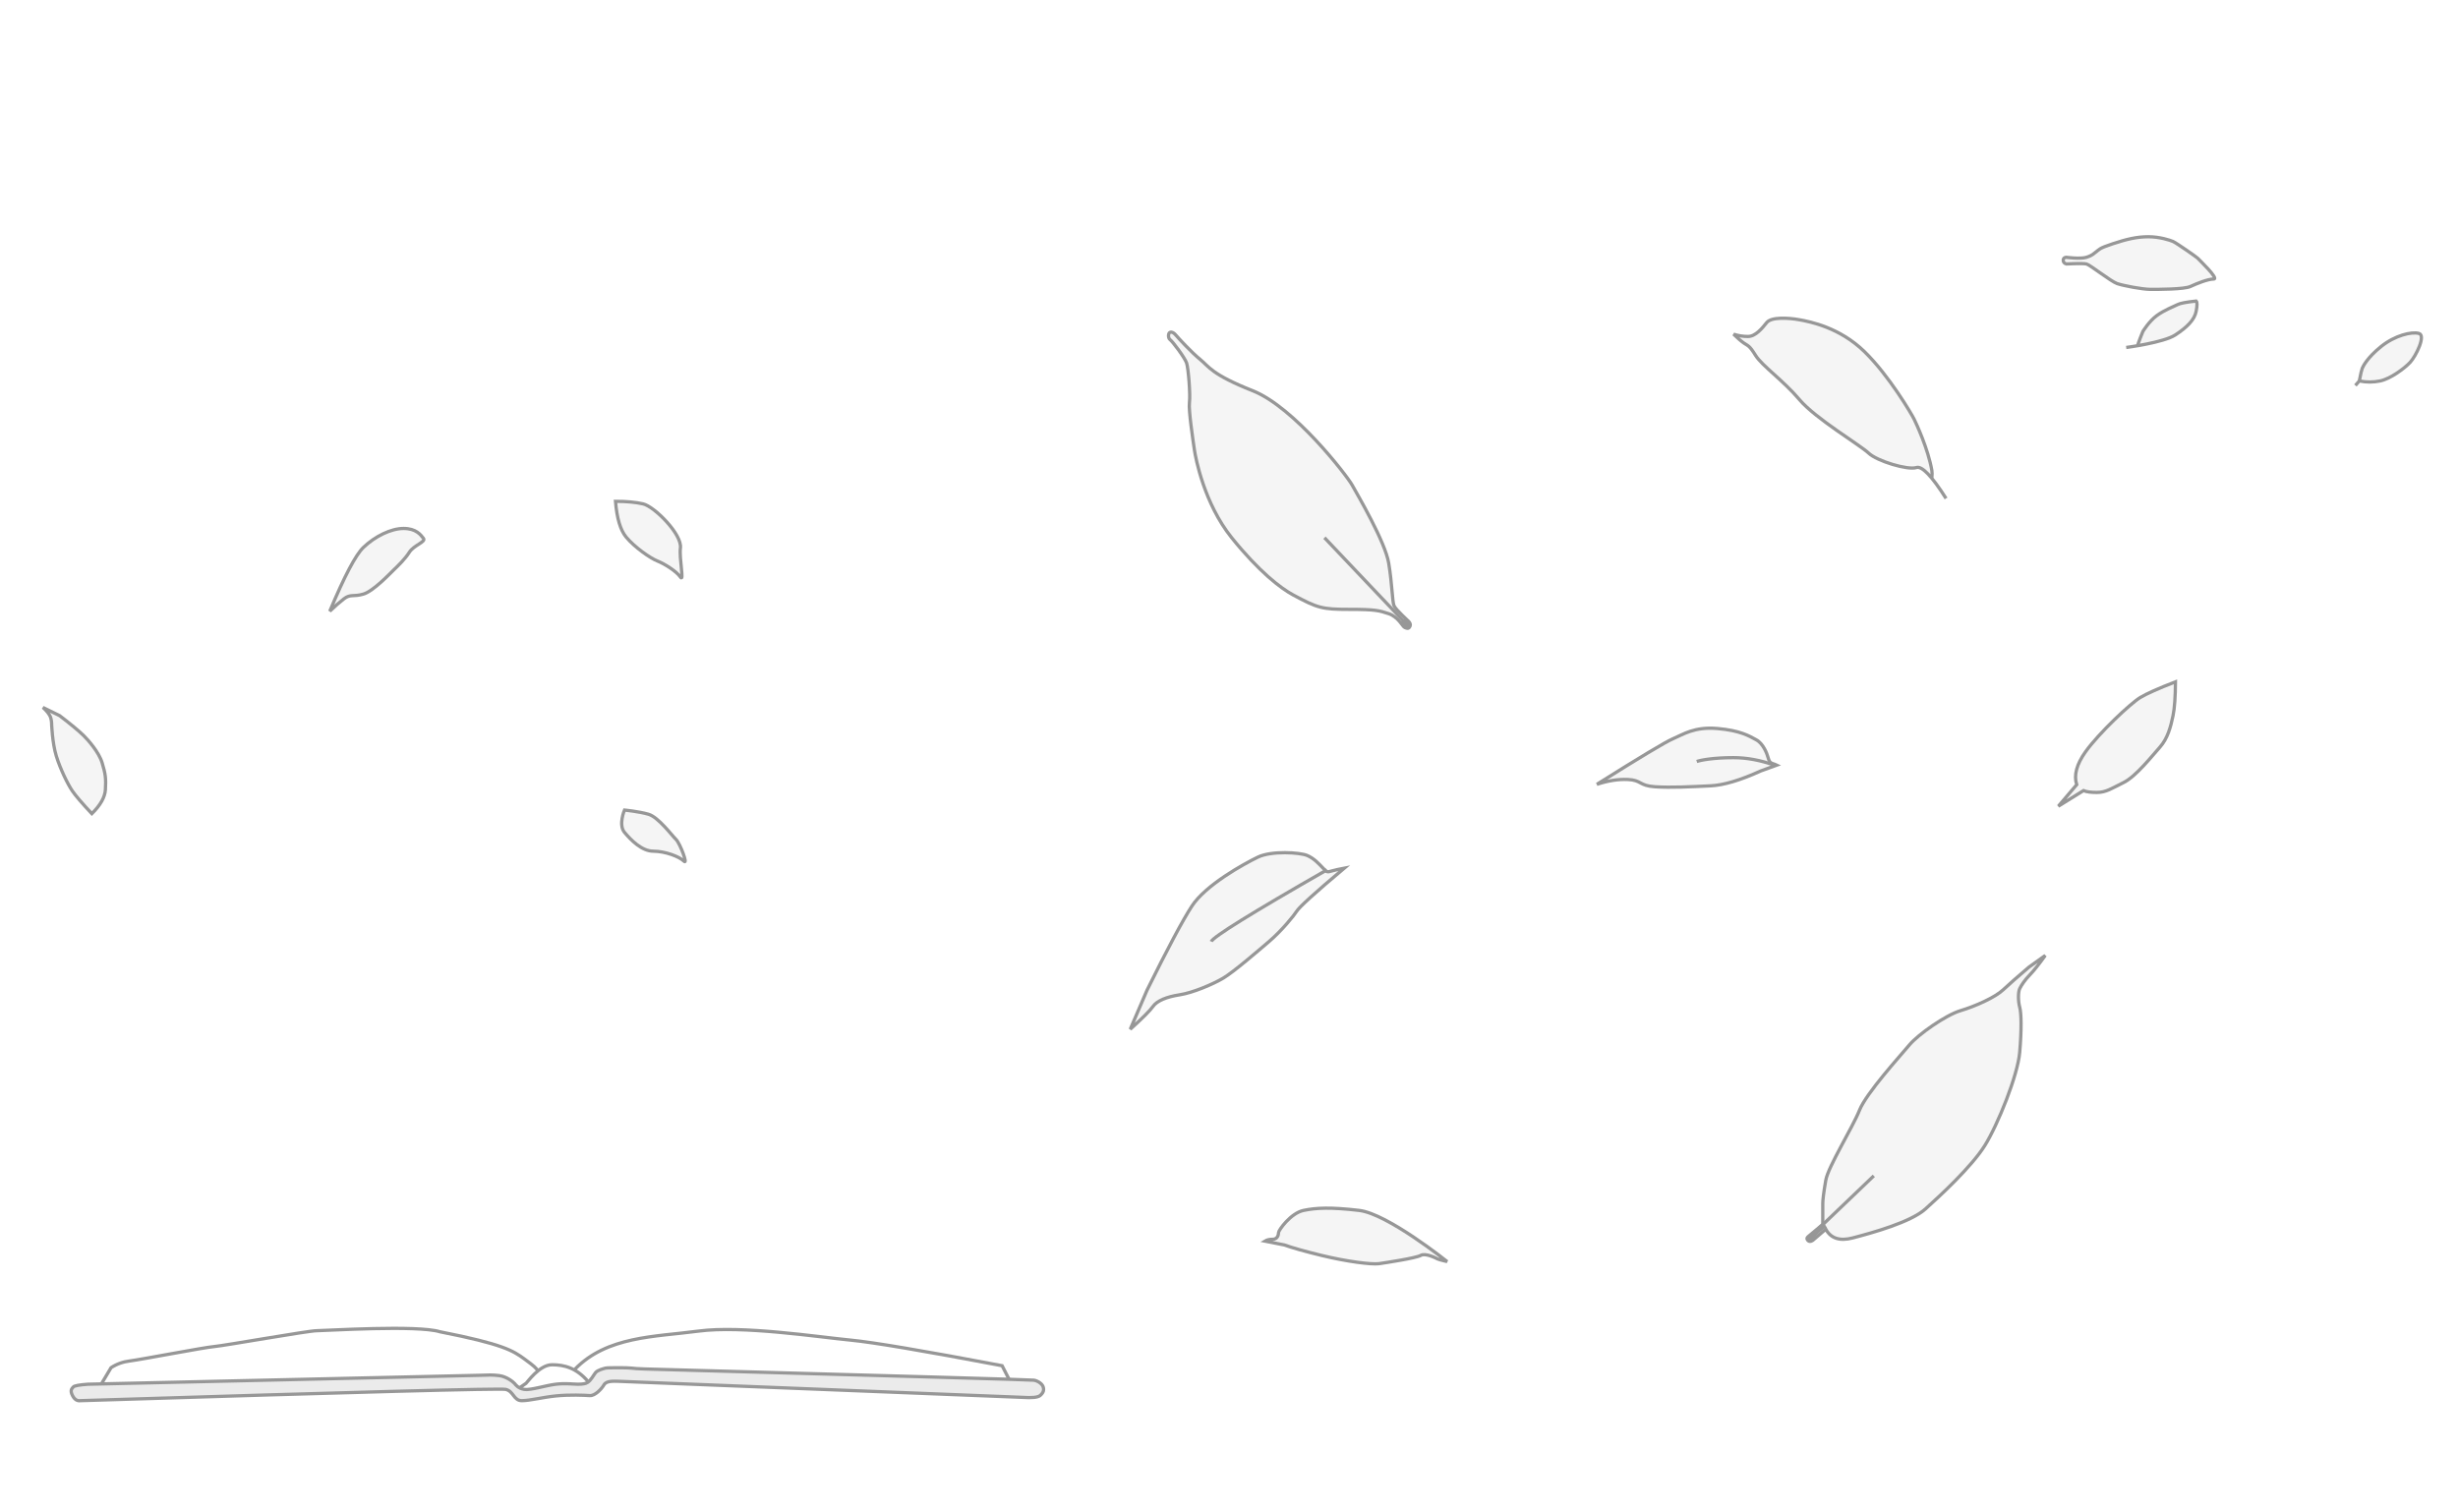
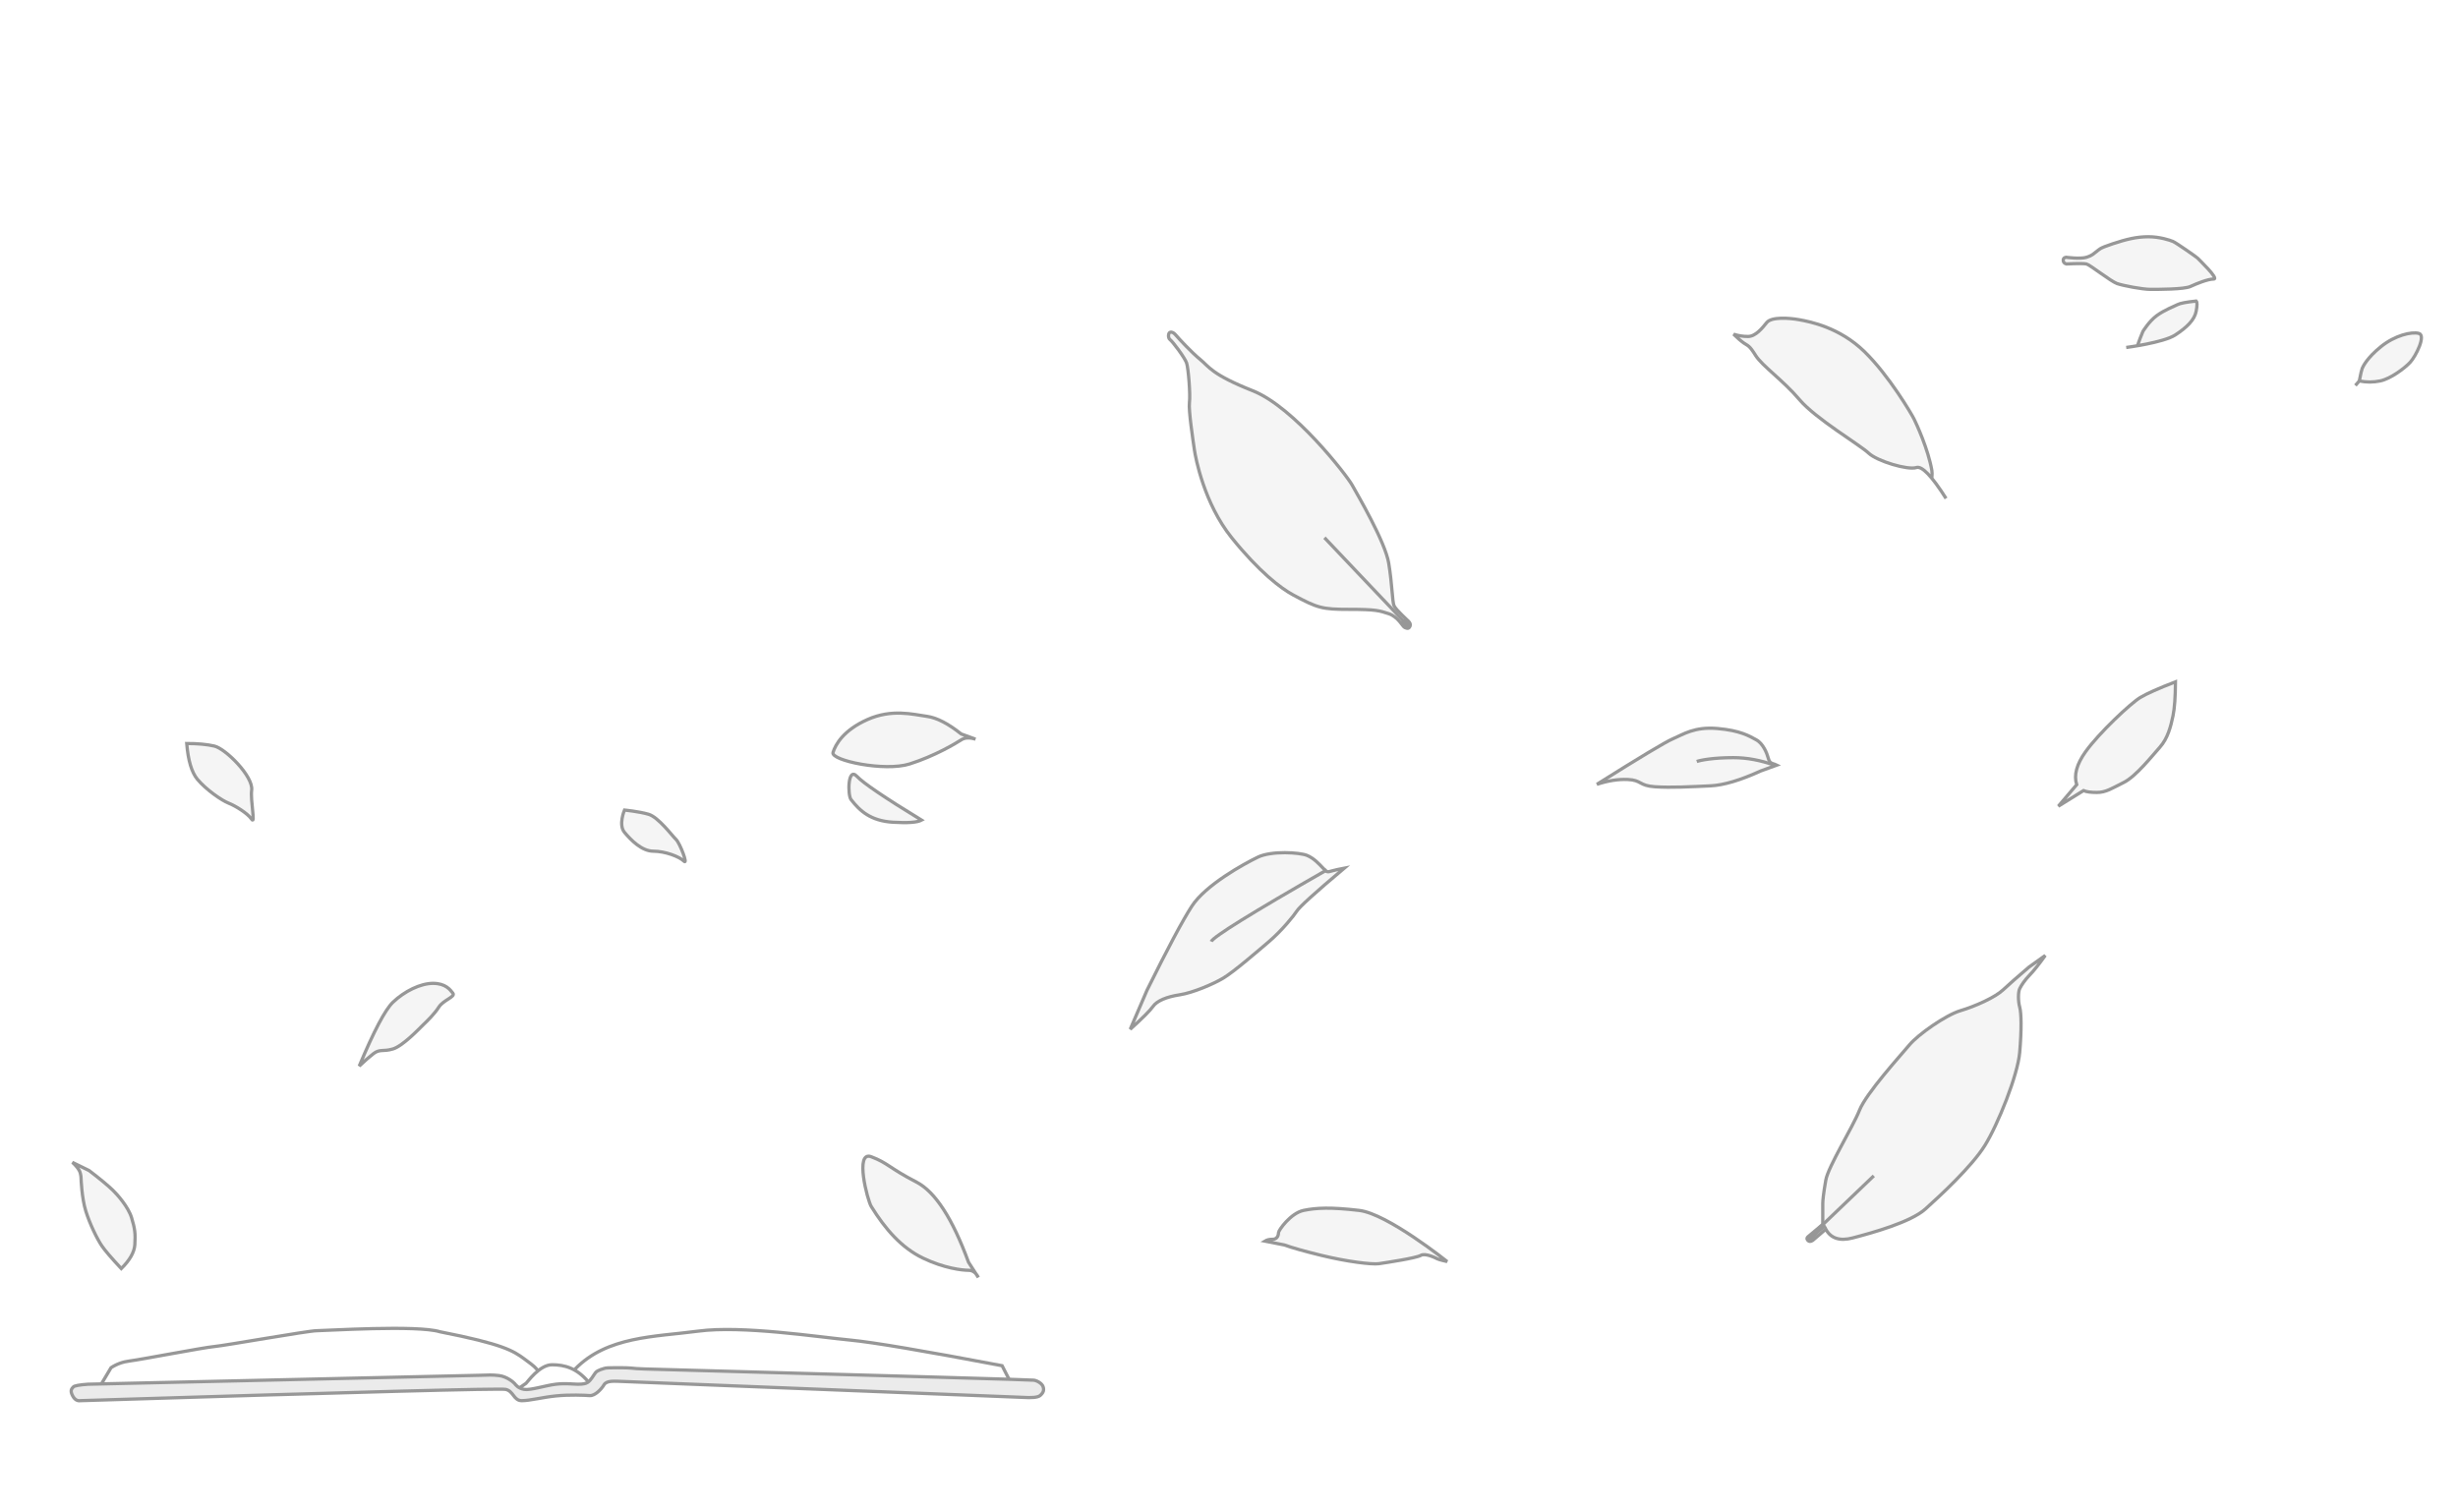
<svg xmlns="http://www.w3.org/2000/svg" width="751px" height="462px" viewBox="0 0 751 462" version="1.1">
  <g id="Page-2" stroke="none" stroke-width="1" fill="none" fill-rule="evenodd">
-     <path d="M13.098,216.171 C13.098,216.171 14.463,217.279 15.22,218.674 C15.794,219.735 15.769,221.129 15.769,221.129 C15.769,221.129 15.959,226.991 17.198,231 C18.438,235.009 20.678,239.597 22.117,241.705 C23.076,243.111 25.057,245.42 28.06,248.632 C30.668,246.053 32.048,243.62 32.2,241.333 C32.427,237.903 32.2,236.372 31.198,233.072 C30.197,229.773 26.825,225.998 25.522,224.732 C23.995,223.249 21.559,221.23 18.215,218.674 C14.804,217.006 13.098,216.171 13.098,216.171 Z" id="Leaf" stroke="#979797" fill-opacity="0.25" fill="#D8D8D8" />
+     <path d="M22.098,355.171 C22.098,355.171 23.463,356.279 24.22,357.674 C24.794,358.735 24.769,360.129 24.769,360.129 C24.769,360.129 24.959,365.991 26.198,370 C27.438,374.009 29.678,378.597 31.117,380.705 C32.076,382.111 34.057,384.42 37.06,387.632 C39.668,385.053 41.048,382.62 41.2,380.333 C41.427,376.903 41.2,375.372 40.198,372.072 C39.197,368.773 35.825,364.998 34.522,363.732 C32.995,362.249 30.559,360.23 27.215,357.674 C23.804,356.006 22.098,355.171 22.098,355.171 Z" id="Leaf" stroke="#979797" fill-opacity="0.25" fill="#D8D8D8" />
    <g id="Leaf" transform="translate(357.0155, 101.4922)" stroke="#979797">
      <path d="M67.279,86.033 C70.141,86.964 71.587,89.983 72.11,90.208 C72.634,90.433 73.178,90.726 73.585,90.208 C73.991,89.69 73.991,89.192 73.585,88.648 C73.178,88.103 69.434,84.856 68.899,83.579 C68.363,82.302 68.356,77.142 67.279,70.587 C66.202,64.032 57.676,49.534 56.078,46.671 C54.481,43.809 38.384,22.912 25.735,17.905 C13.085,12.898 12.351,10.511 9.716,8.37 C7.081,6.229 3.153,1.976 2.417,1.094 C1.681,0.212 1.126,-0.127 0.503,0.042 C-0.119,0.212 -0.215,1.813 0.503,2.318 C1.222,2.824 4.97,7.782 5.525,9.412 C6.08,11.042 6.717,19.114 6.398,21.487 C6.08,23.859 7.524,33.215 7.897,35.849 C8.27,38.484 10.908,52.386 19.299,62.806 C27.69,73.226 34.308,78.269 38.062,80.289 C45.555,84.32 46.935,84.709 55.213,84.709 C63.492,84.709 64.418,85.102 67.279,86.033 Z" id="Path-2" fill-opacity="0.25" fill="#D8D8D8" />
      <line x1="73.17" y1="89.714" x2="47.65" y2="62.806" id="Path-3" />
      <circle id="Oval" fill="#979797" cx="72.485" cy="89.008" r="1" />
    </g>
    <path d="M24.567,427.995 C109.581,425.333 152.895,424.184 154.509,424.547 C156.93,425.092 156.93,427.995 159.415,427.995 C161.9,427.995 165.632,426.979 169.819,426.549 C174.006,426.12 178.582,426.336 180.194,426.443 C181.807,426.549 183.789,424.438 184.551,423.132 C185.314,421.825 187.746,422.069 188.804,422.069 C189.509,422.069 230.717,423.708 312.428,426.985 C315.311,427.182 317.091,427.001 317.766,426.443 C318.779,425.604 319.074,424.772 318.683,423.679 C318.291,422.586 316.53,421.724 315.675,421.724 C315.155,421.62 275.586,420.482 196.97,418.309 C194.89,418.238 193.531,418.149 192.894,418.045 C191.938,417.888 185.556,417.889 185.002,418.045 C184.449,418.2 182.602,418.637 181.975,419.406 C181.297,420.237 180.61,421.724 179.517,422.433 C179.001,422.786 178.105,422.969 176.633,422.969 C175.16,422.969 172.848,422.616 169.819,422.969 C166.791,423.321 162.013,424.88 160.156,424.547 C158.299,424.214 157.571,423.174 157.251,422.781 C156.931,422.388 154.855,420.607 152.508,420.335 C150.431,420.077 149.161,420.152 146.971,420.235 C145.51,420.29 105.471,421.201 26.852,422.969 C24.214,423.163 22.73,423.44 22.402,423.8 C21.91,424.341 21.312,424.888 22.217,426.549 C22.821,427.657 23.604,428.139 24.567,427.995 Z" id="Book-cover" stroke="#979797" fill-opacity="0.5" fill="#D8D8D8" />
    <path d="M158.885,423.966 C159.857,423.304 160.469,422.881 160.721,422.697 C161.099,422.419 164.787,417.025 168.662,417.025 C172.537,417.025 176.158,418.044 179.668,422.135" id="Book-spine" stroke="#979797" />
    <path d="M31.006,422.828 L33.917,417.928 C35.627,416.803 37.573,416.109 39.755,415.844 C43.027,415.447 62.255,411.741 65.424,411.462 C68.593,411.184 94.228,406.617 96.761,406.617 C99.295,406.617 127.583,404.81 134.419,406.942 C153.728,410.736 156.793,412.745 160.244,415.269 C163.694,417.792 163.333,417.686 164.446,418.879" id="Left-page" stroke="#979797" />
    <path d="M308.342,421.546 L306.179,417.312 C282.123,412.757 266.709,410.153 259.935,409.499 C249.775,408.518 226.779,404.967 213.391,406.743 C200.004,408.518 185.51,408.272 175.674,418.364" id="Right-page" stroke="#979797" />
    <path d="M719.654,117.786 L720.846,116.403 C721.26,114.274 721.556,112.996 721.734,112.567 C722.002,111.924 723.235,109.344 727.47,105.914 C731.706,102.484 736.809,101.272 739.053,101.878 C741.296,102.484 738.097,108.872 736.382,110.715 C734.668,112.558 730.38,115.745 727.207,116.403 C725.092,116.841 722.971,116.841 720.846,116.403" id="Leaf" stroke="#979797" fill-opacity="0.25" fill="#D8D8D8" />
    <path d="M640.547,76.863 C641.505,76.19 641.148,75.937 645.459,74.507 C649.769,73.076 652.899,72.343 656.391,72.343 C659.883,72.343 663.012,73.398 663.948,73.794 C664.884,74.19 671.217,78.599 671.446,78.881 C671.675,79.163 678.121,85.263 676.347,85.263 C674.574,85.263 671.172,86.651 669.235,87.542 C667.299,88.433 659.494,88.422 657.051,88.422 C654.607,88.422 648.727,87.303 646.846,86.651 C644.966,85.999 638.527,80.899 637.485,80.658 C636.79,80.497 634.738,80.497 631.327,80.658 C630.698,80.479 630.384,80.095 630.384,79.504 C630.384,78.619 631.327,78.619 631.327,78.619 C631.327,78.619 635.595,79.208 637.485,78.619 C639.374,78.03 639.589,77.537 640.547,76.863 Z" id="Leaf" stroke="#979797" fill-opacity="0.25" fill="#D8D8D8" />
    <path d="M649.628,106.177 C649.628,106.177 661.062,104.688 664.635,102.344 C668.208,100 670.495,97.737 671,95.118 C671.338,93.373 671.338,92.33 671,91.99 C668.004,92.304 666.114,92.664 665.331,93.069 C664.156,93.676 661.268,94.727 658.908,96.481 C656.547,98.236 654.724,101.28 654.724,101.28 C654.724,101.28 653.116,105.159 653.116,105.669" id="Path" stroke="#979797" fill-opacity="0.25" fill="#D8D8D8" />
    <path d="M594.586,152.311 C590.232,145.447 587.202,142.299 585.499,142.867 C582.944,143.72 573.538,140.932 570.91,138.443 C568.282,135.954 554.694,127.923 549.774,122.089 C544.853,116.255 538.351,111.758 536.392,108.605 C534.433,105.452 534.095,105.724 532.804,104.824 C531.943,104.223 530.898,103.321 529.67,102.116 C531.049,102.58 532.514,102.812 534.065,102.812 C536.392,102.812 538.393,100.298 539.808,98.548 C541.222,96.797 546.474,97.11 549.774,97.709 C553.074,98.308 562.06,100.038 569.647,107.44 C577.234,114.842 584.073,126.575 584.786,128.003 C585.499,129.43 589.128,137.265 590.251,143.774 C590.34,144.288 590.34,145.018 590.251,145.962" id="Leaf" stroke="#979797" fill-opacity="0.25" fill="#D8D8D8" />
    <g id="Leaf" transform="translate(487.9023, 222.5117)" stroke="#979797">
      <path d="M0,17.151 C13.217,8.852 20.928,4.228 23.133,3.279 C26.442,1.856 29.81,-0.504 36.809,0.095 C43.809,0.694 46.599,2.403 48.712,3.56 C50.826,4.717 51.966,7.726 52.28,8.901 C52.595,10.077 52.912,10.562 53.695,10.806 C54.217,10.968 54.641,11.129 54.966,11.288 L50.077,13.058 C43.829,15.909 38.709,17.427 34.719,17.613 C28.735,17.892 22.77,18.221 17.765,17.896 C12.761,17.57 13.761,15.854 9.393,15.671 C6.482,15.548 3.351,16.042 0,17.151 Z" id="Path-5" fill-opacity="0.25" fill="#D8D8D8" />
      <path d="M54.366,11.348 C50.02,9.783 45.797,9 41.698,9 C35.548,9 31.696,9.763 30.511,10.174" id="Path-6" />
    </g>
    <path d="M636.581,241.58 L628.896,246.349 L634.5,239.769 C633.571,236.888 634.472,233.536 637.204,229.712 C641.302,223.977 650.971,214.914 653.907,213.142 C655.864,211.96 659.457,210.36 664.684,208.34 C664.648,212.984 664.401,216.422 663.94,218.655 C663.25,222.003 662.311,225.635 659.913,228.318 C657.515,231 652.604,237.239 648.889,239.085 C645.174,240.932 643.434,242.143 640.656,242.143 C638.804,242.143 637.445,241.956 636.581,241.58 Z" id="Leaf" stroke="#979797" fill-opacity="0.25" fill="#D8D8D8" />
    <g id="Leaf" transform="translate(345.3313, 260.5482)" stroke="#979797">
      <path d="M65.392,4.729 C56.457,12.242 51.594,16.655 50.8,17.968 C50.16,19.029 46.361,23.778 42.397,27.154 C38.999,30.049 31.651,36.387 28.49,38.287 C25.33,40.186 19.064,42.826 15.117,43.428 C11.171,44.029 8.174,45.223 6.927,47.012 C6.095,48.205 3.786,50.518 0,53.951 L5.124,42.015 C11.429,29.279 15.983,20.737 18.787,16.389 C22.992,9.867 34.784,3.394 38.984,1.366 C43.185,-0.662 51.831,-0.07 53.999,0.83 C56.167,1.729 57.638,3.406 58.907,4.729 C60.175,6.052 60.142,5.982 61.592,5.579 C62.559,5.311 63.826,5.027 65.392,4.729 Z" id="Path-7" fill-opacity="0.25" fill="#D8D8D8" />
      <path d="M60.056,5.268 C37.168,18.369 25.396,25.664 24.738,27.154" id="Path-8" />
    </g>
    <g id="Leaf" transform="translate(552.1031, 291.9542)" stroke="#979797">
      <path d="M4.816,82.174 C3.794,83.03 2.948,83.739 2.276,84.302 C1.603,84.864 0.931,85.427 0.259,85.99 C-0.086,86.29 -0.086,86.65 0.259,87.069 C0.605,87.488 1.099,87.488 1.741,87.069 L5.737,83.645 C7.27,86.456 10.006,87.348 13.943,86.32 C19.85,84.779 31.627,81.54 36.148,77.491 C40.669,73.443 50.263,64.553 54.287,58.142 C58.311,51.732 64.392,36.591 64.983,29.595 C65.574,22.599 65.491,17.648 64.983,15.802 C64.475,13.956 64.475,11.178 64.983,10.143 C65.491,9.108 66.493,7.544 68.157,5.84 C69.266,4.703 70.812,2.757 72.794,0 L67.81,3.56 C64.237,6.605 61.615,8.912 59.943,10.483 C57.436,12.839 51.376,15.535 46.89,16.868 C42.405,18.201 33.949,24.136 31.28,27.336 C28.611,30.537 18.099,42.073 16.021,47.309 C13.943,52.545 6.461,64.534 5.737,68.664 C5.013,72.794 4.816,74.905 4.816,75.785 C4.816,76.373 4.816,78.502 4.816,82.174 Z" fill-opacity="0.25" fill="#D8D8D8" />
      <path d="M5.753,82.639 C3.978,83.638 2.438,85.118 1.134,87.077 L0.338,86.543 C13.715,73.74 20.404,67.338 20.404,67.338" id="Path-4" />
    </g>
    <path d="M442.157,385.489 C442.157,385.489 423.91,370.865 415.265,369.86 C406.619,368.855 402.209,369.041 398.278,369.86 C394.346,370.679 390.635,375.939 390.635,376.635 C390.635,377.332 390.318,378.68 388.847,378.68 C387.866,378.68 387.07,378.867 386.458,379.241 L392.384,380.41 C394.836,381.291 398.628,382.357 403.759,383.61 C411.456,385.489 419.117,386.452 421.321,386.134 C423.524,385.815 432.646,384.431 434.079,383.61 C435.513,382.789 438.667,384.403 439.198,384.672 C439.73,384.941 442.157,385.489 442.157,385.489 Z" id="Leaf" stroke="#979797" fill-opacity="0.25" fill="#D8D8D8" />
-     <path d="M100.758,186.765 C105.259,176.019 108.689,169.517 111.047,167.258 C114.586,163.869 119.483,161.479 123.309,161.479 C127.135,161.479 128.55,163.428 129.38,164.506 C130.21,165.585 126.441,166.587 125.085,168.725 C123.73,170.863 121.44,173.058 120.325,174.122 C119.21,175.186 114.124,180.609 111.047,181.528 C107.971,182.448 107.079,181.419 105.059,182.995 C103.713,184.046 102.279,185.303 100.758,186.765 Z" id="Leaf" stroke="#979797" fill-opacity="0.25" fill="#D8D8D8" />
-     <path d="M188.051,153.188 C188.475,158.365 189.558,162.004 191.301,164.107 C193.915,167.262 198.737,170.59 200.831,171.408 C202.926,172.226 206.655,174.524 207.889,176.326 C209.122,178.129 207.473,170.561 207.889,167.448 C208.448,163.26 199.898,154.743 196.473,153.965 C194.189,153.447 191.382,153.188 188.051,153.188 Z" id="Leaf" stroke="#979797" fill-opacity="0.25" fill="#D8D8D8" />
+     <path d="M109.758,325.765 C114.259,315.019 117.689,308.517 120.047,306.258 C123.586,302.869 128.483,300.479 132.309,300.479 C136.135,300.479 137.55,302.428 138.38,303.506 C139.21,304.585 135.441,305.587 134.085,307.725 C132.73,309.863 130.44,312.058 129.325,313.122 C128.21,314.186 123.124,319.609 120.047,320.528 C116.971,321.448 116.079,320.419 114.059,321.995 C112.713,323.046 111.279,324.303 109.758,325.765 Z" id="Leaf" stroke="#979797" fill-opacity="0.25" fill="#D8D8D8" />
+     <path d="M57.051,227.188 C57.475,232.365 58.558,236.004 60.301,238.107 C62.915,241.262 67.737,244.59 69.831,245.408 C71.926,246.226 75.655,248.524 76.889,250.326 C78.122,252.129 76.473,244.561 76.889,241.448 C77.448,237.26 68.898,228.743 65.473,227.965 C63.189,227.447 60.382,227.188 57.051,227.188 Z" id="Leaf" stroke="#979797" fill-opacity="0.25" fill="#D8D8D8" />
    <path d="M190.801,247.53 C190.801,247.53 188.87,252.023 190.801,254.339 C192.732,256.654 196.062,260.095 199.639,260.095 C203.216,260.095 207.574,261.753 208.949,263.127 C210.325,264.501 207.774,257.679 206.547,256.504 C205.32,255.33 201.15,249.676 198.14,248.808 C195.13,247.94 190.801,247.53 190.801,247.53 Z" id="Path-9" stroke="#979797" fill-opacity="0.25" fill="#D8D8D8" />
+     <path d="M298.065,225.864 L293.675,224.272 C289.724,221.12 286.26,219.331 283.283,218.904 C278.816,218.264 272.449,216.585 265.07,219.855 C257.692,223.125 255.261,227.507 254.513,229.931 C253.765,232.356 270.253,235.87 277.942,233.435 C285.632,231 292.035,227.144 293.675,226.079 C294.769,225.369 296.232,225.298 298.065,225.864 Z" id="Leaf" stroke="#979797" fill-opacity="0.25" fill="#D8D8D8" />
+     <path d="M281.568,250.606 C270.304,243.72 263.722,239.262 261.823,237.233 C258.975,234.19 258.975,242.97 260.012,244.306 C262.747,247.83 266.039,250.832 272.827,251.245 C277.353,251.52 280.267,251.307 281.568,250.606 Z" id="Leaf" stroke="#979797" fill-opacity="0.25" fill="#D8D8D8" />
+     <path d="M298.902,390.336 L295.916,385.696 C291.024,372.326 285.731,364.167 280.038,361.219 C271.498,356.798 271.336,355.406 266.195,353.46 C261.055,351.514 265.04,366.78 266.195,368.653 C270.469,375.578 275.49,381.314 282.004,384.432 C288.517,387.55 293.998,388.156 295.916,388.156 C297.195,388.156 298.19,388.882 298.902,390.336 Z" id="Leaf" stroke="#979797" fill-opacity="0.25" fill="#D8D8D8" />
  </g>
</svg>
